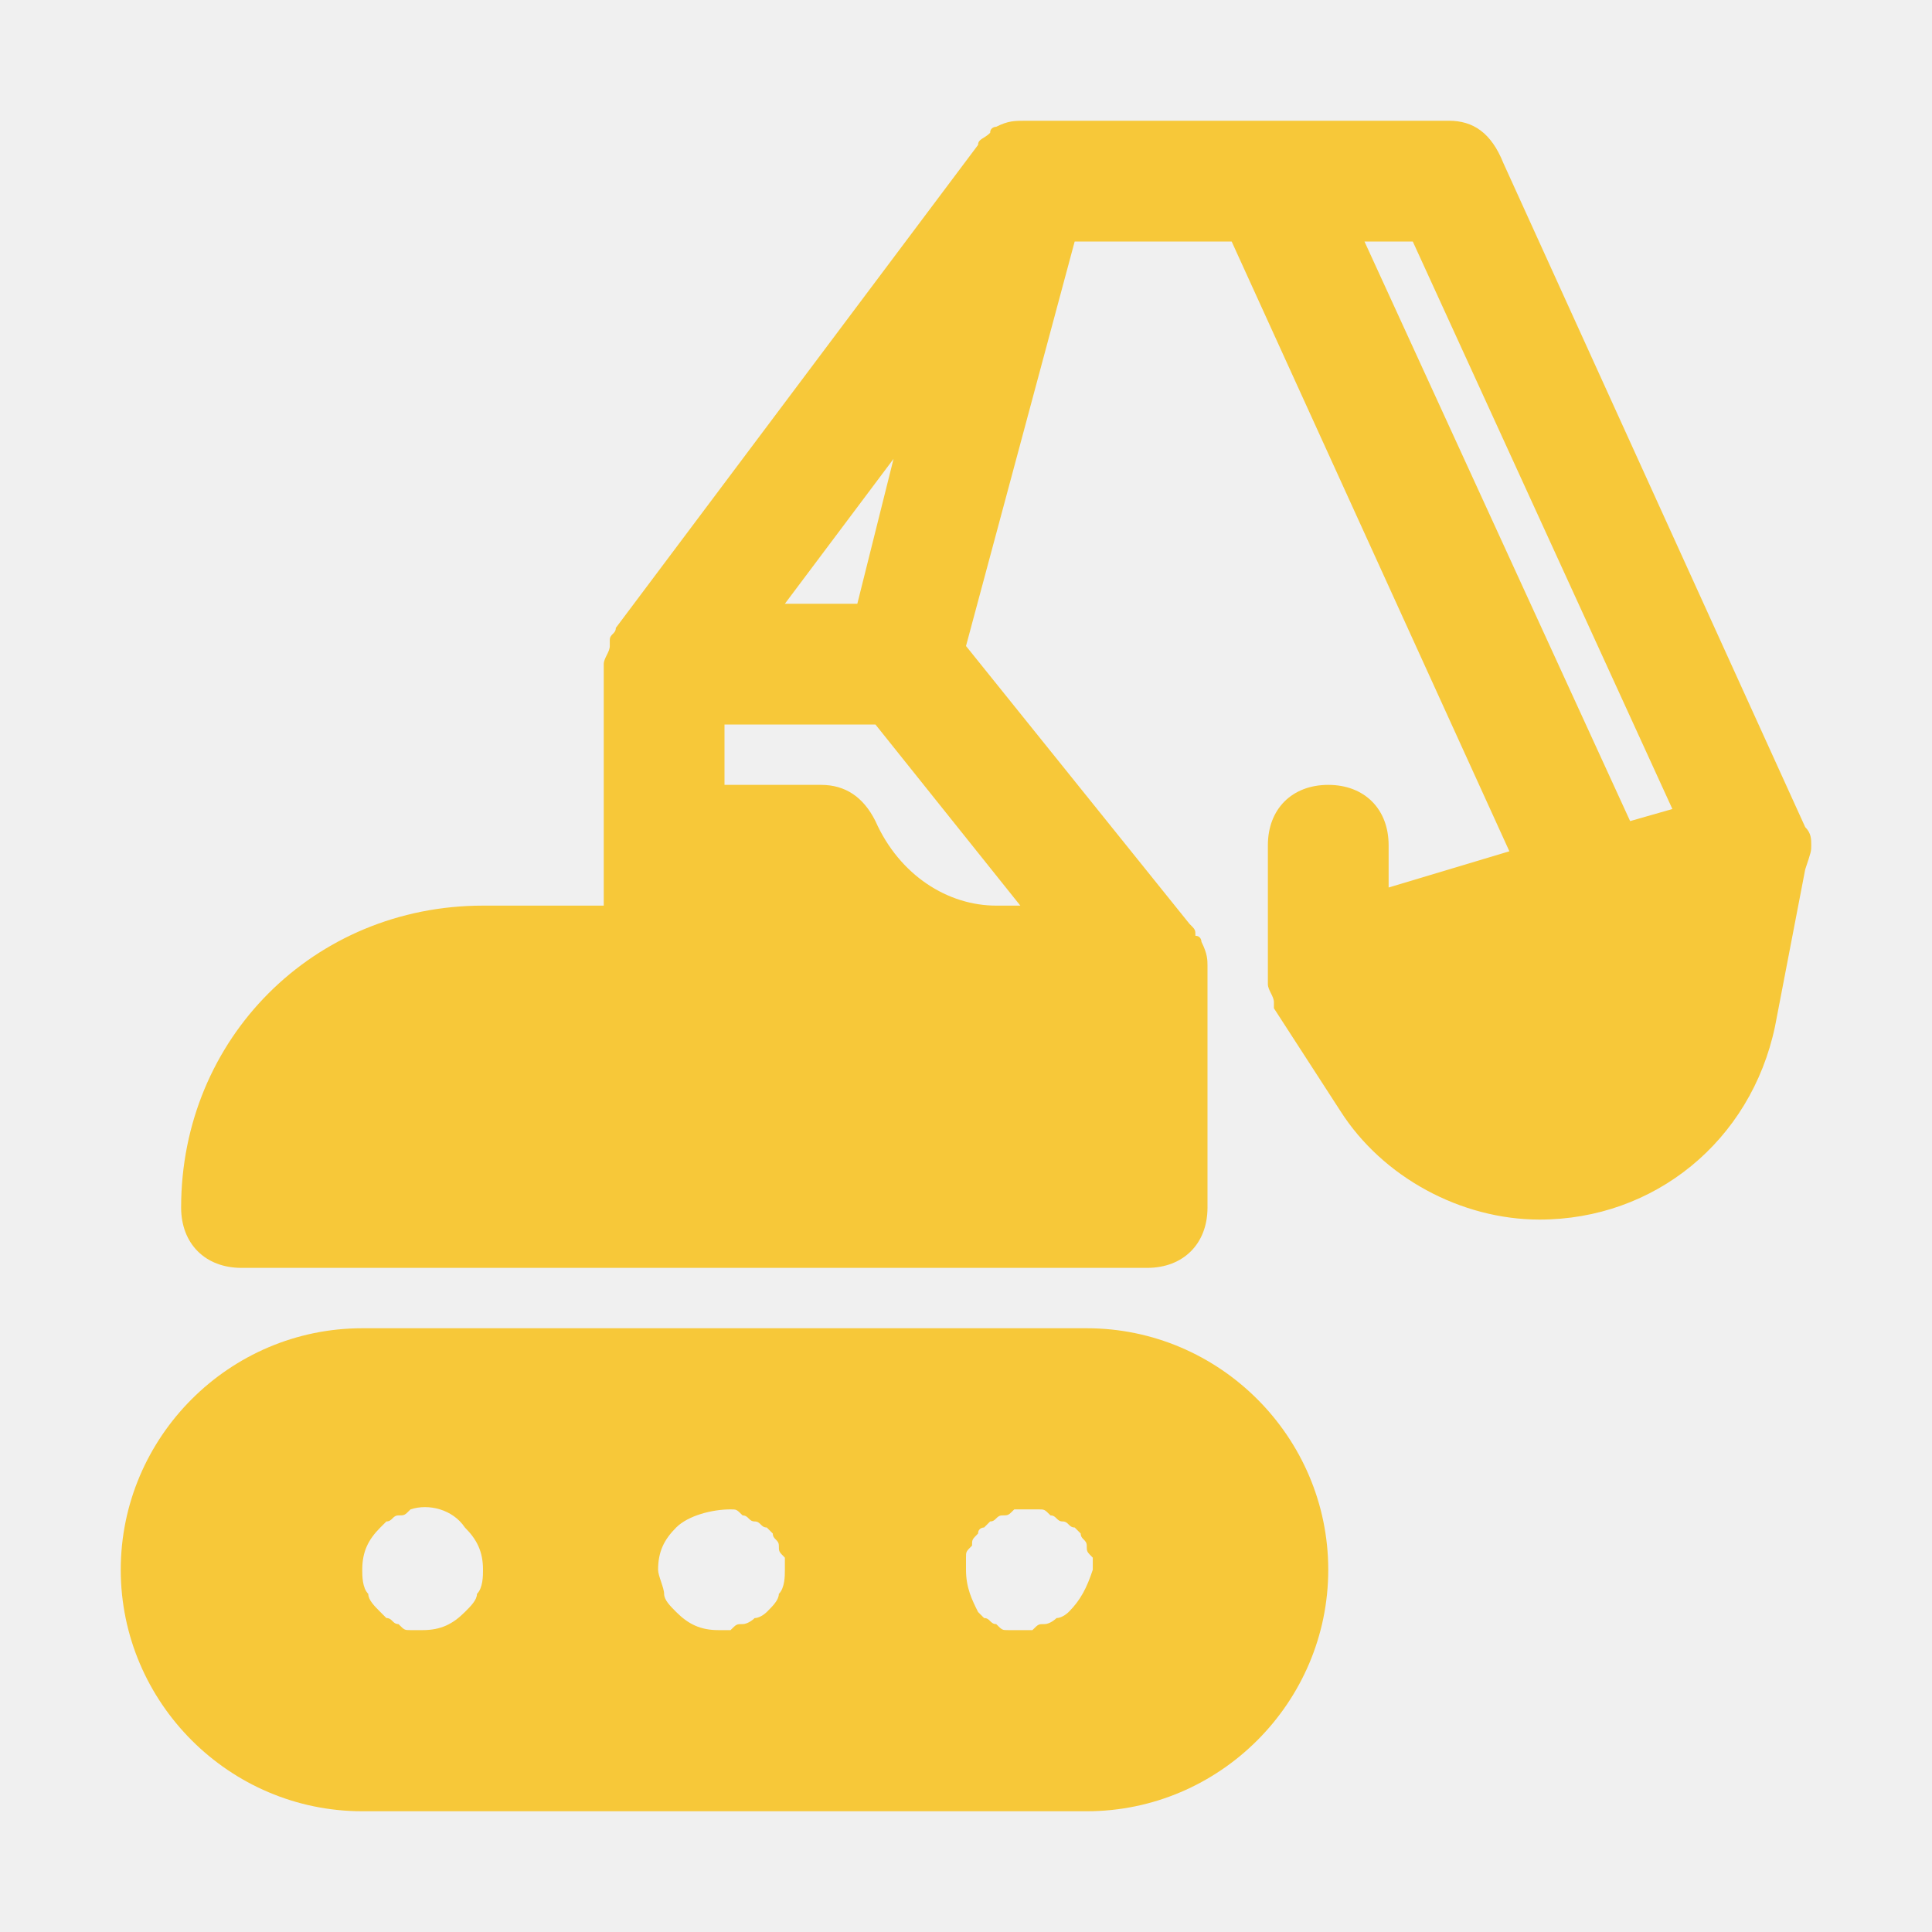
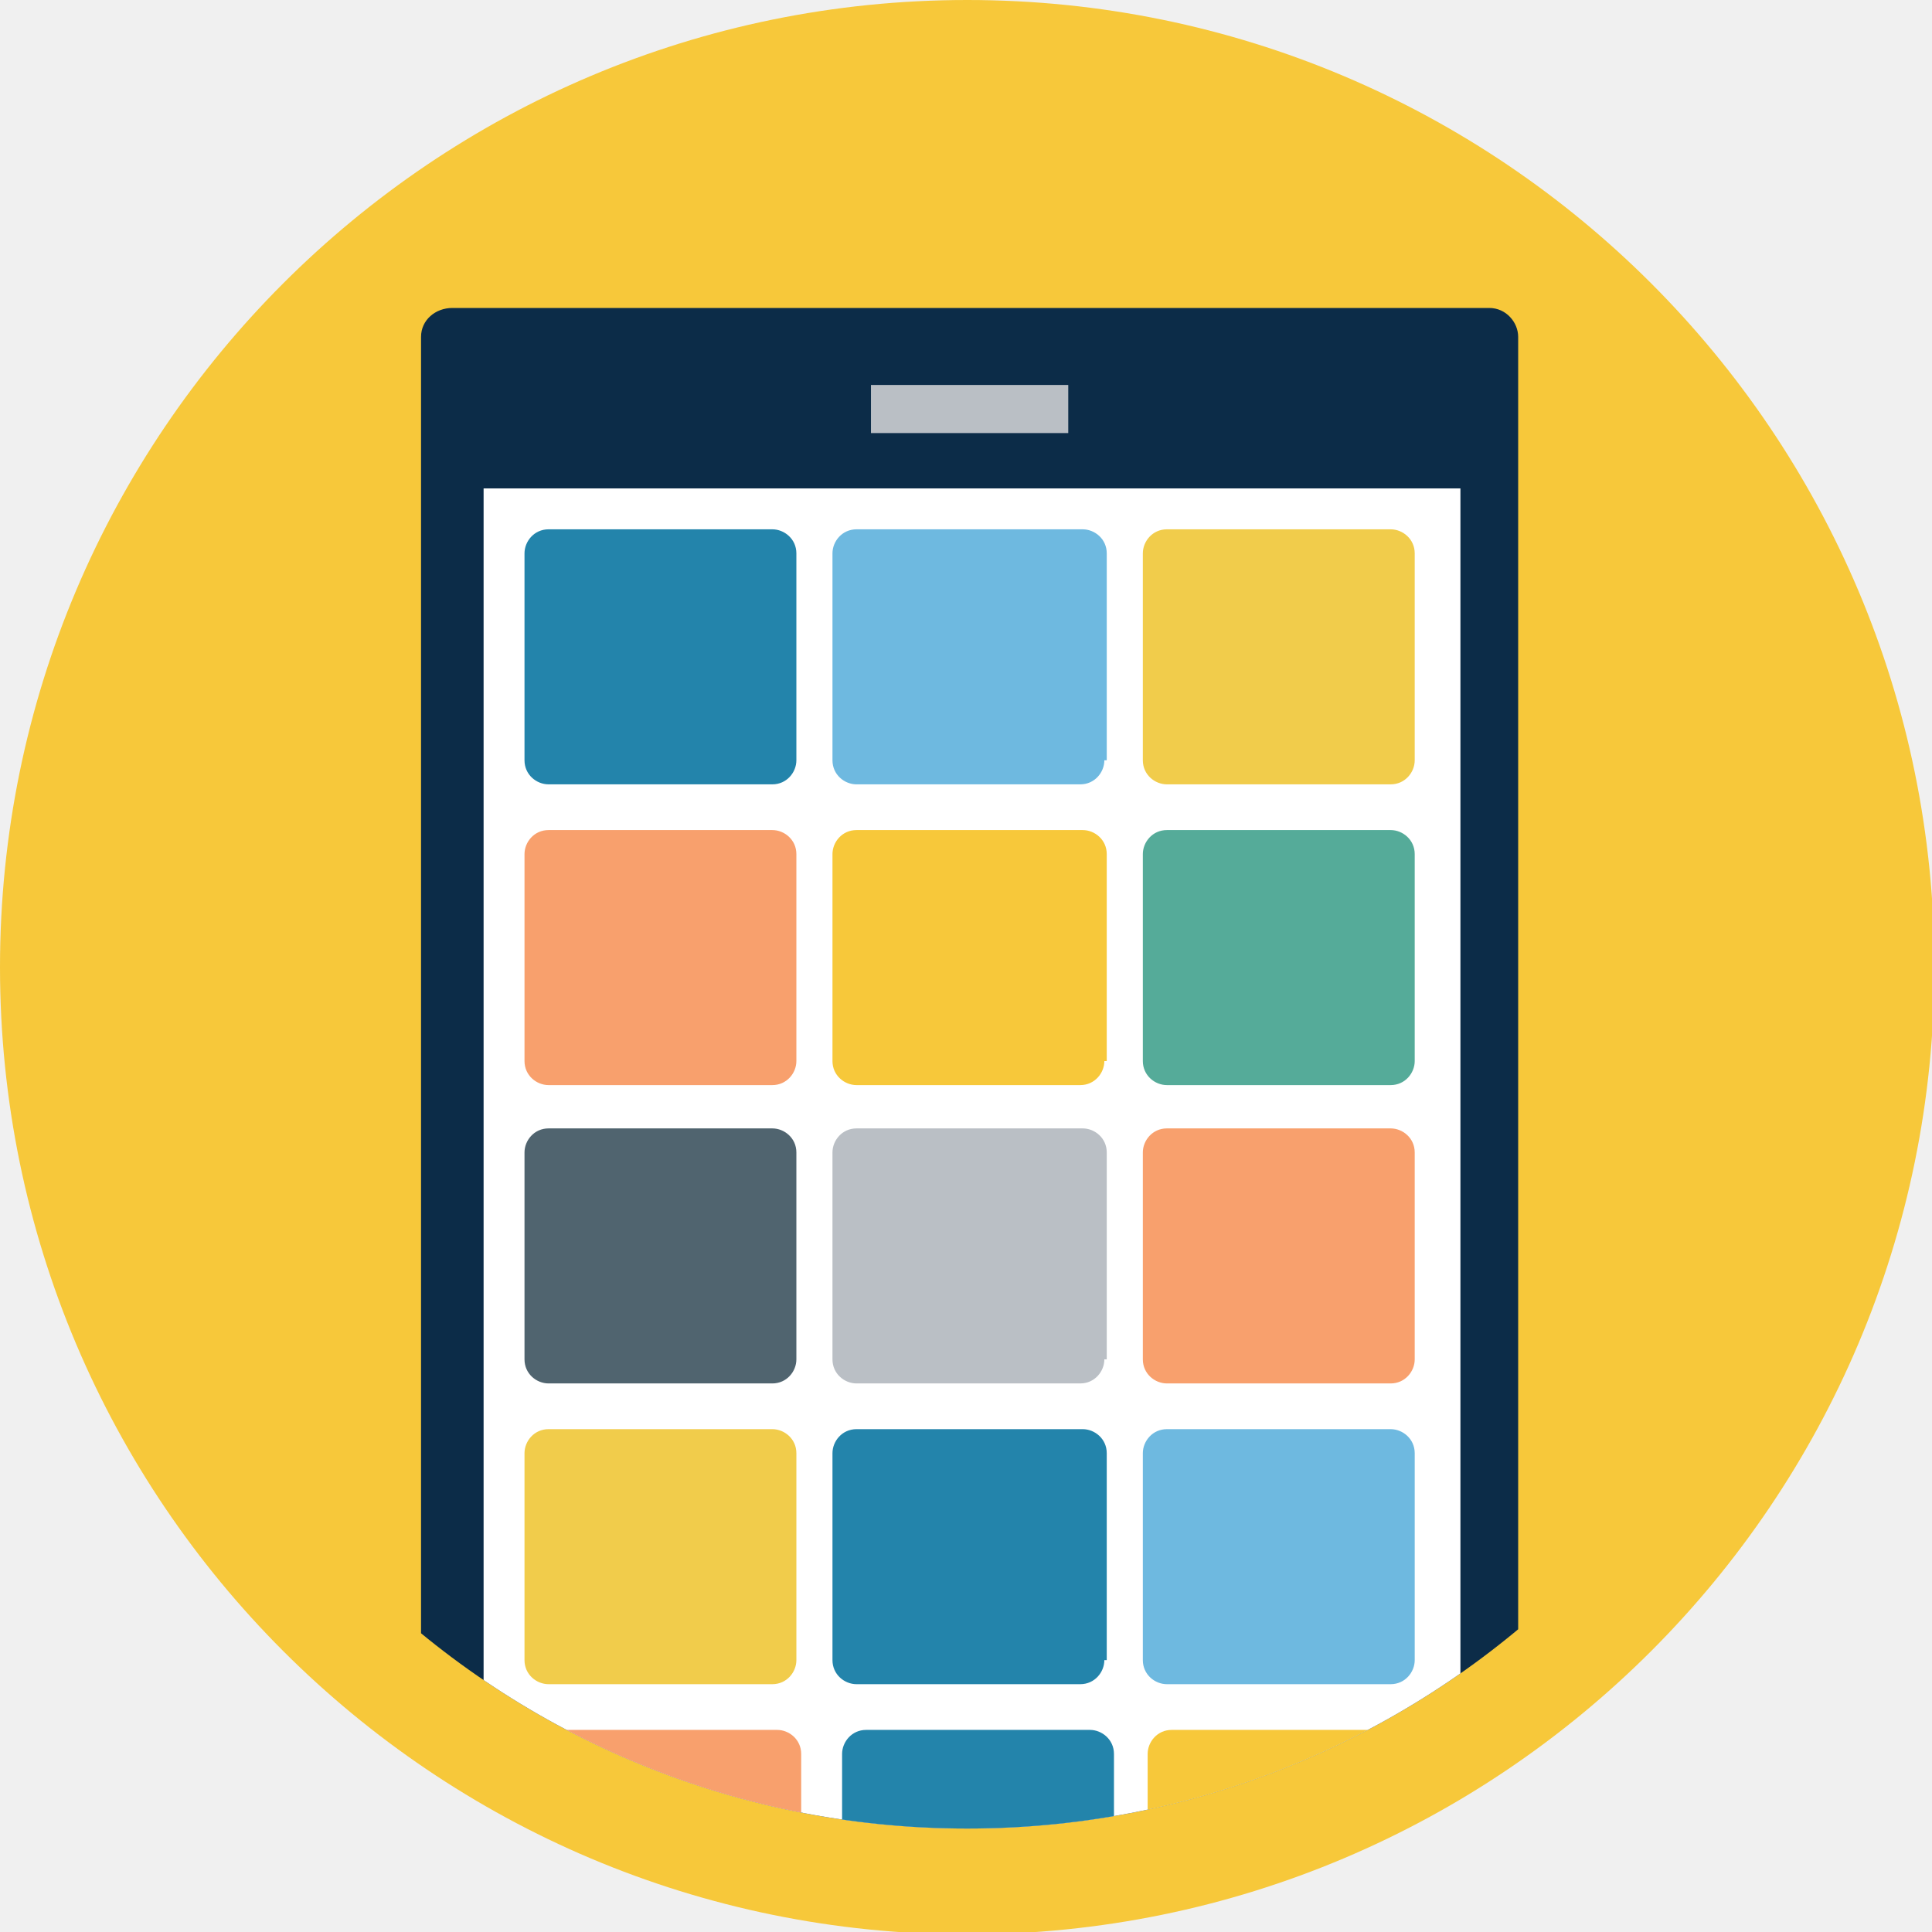
- <svg xmlns="http://www.w3.org/2000/svg" fill="#f7c839" height="256px" width="256px" version="1.1" id="Icons" viewBox="0 0 32 32" xml:space="preserve" stroke="#f7c839" stroke-width="0">
-   <g id="SVGRepo_bgCarrier" stroke-width="0" />
-   <g id="SVGRepo_tracerCarrier" stroke-linecap="round" stroke-linejoin="round" stroke="#CCCCCC" stroke-width="0.128" />
-   <g id="SVGRepo_iconCarrier">
-     <path d="M18,22H6c-2.2,0-4,1.8-4,4s1.8,4,4,4h12c2.2,0,4-1.8,4-4S20.2,22,18,22z M7.9,26.4c0,0.1-0.1,0.2-0.2,0.3 C7.5,26.9,7.3,27,7,27c-0.1,0-0.1,0-0.2,0c-0.1,0-0.1,0-0.2-0.1c-0.1,0-0.1-0.1-0.2-0.1c0,0-0.1-0.1-0.1-0.1 c-0.1-0.1-0.2-0.2-0.2-0.3C6,26.3,6,26.1,6,26c0-0.3,0.1-0.5,0.3-0.7c0,0,0.1-0.1,0.1-0.1c0.1,0,0.1-0.1,0.2-0.1 c0.1,0,0.1,0,0.2-0.1c0.3-0.1,0.7,0,0.9,0.3C7.9,25.5,8,25.7,8,26C8,26.1,8,26.3,7.9,26.4z M12.9,26.4c0,0.1-0.1,0.2-0.2,0.3 c0,0-0.1,0.1-0.2,0.1c0,0-0.1,0.1-0.2,0.1c-0.1,0-0.1,0-0.2,0.1c-0.1,0-0.1,0-0.2,0c-0.3,0-0.5-0.1-0.7-0.3 c-0.1-0.1-0.2-0.2-0.2-0.3c0-0.1-0.1-0.3-0.1-0.4c0-0.3,0.1-0.5,0.3-0.7c0.2-0.2,0.6-0.3,0.9-0.3c0.1,0,0.1,0,0.2,0.1 c0.1,0,0.1,0.1,0.2,0.1c0.1,0,0.1,0.1,0.2,0.1c0,0,0.1,0.1,0.1,0.1c0,0.1,0.1,0.1,0.1,0.2c0,0.1,0,0.1,0.1,0.2c0,0.1,0,0.1,0,0.2 C13,26.1,13,26.3,12.9,26.4z M17.7,26.7c0,0-0.1,0.1-0.2,0.1c0,0-0.1,0.1-0.2,0.1c-0.1,0-0.1,0-0.2,0.1c-0.1,0-0.1,0-0.2,0 c-0.1,0-0.1,0-0.2,0c-0.1,0-0.1,0-0.2-0.1c-0.1,0-0.1-0.1-0.2-0.1c0,0-0.1-0.1-0.1-0.1C16.1,26.5,16,26.3,16,26c0-0.1,0-0.1,0-0.2 c0-0.1,0-0.1,0.1-0.2c0-0.1,0-0.1,0.1-0.2c0-0.1,0.1-0.1,0.1-0.1c0,0,0.1-0.1,0.1-0.1c0.1,0,0.1-0.1,0.2-0.1c0.1,0,0.1,0,0.2-0.1 c0.1,0,0.3,0,0.4,0c0.1,0,0.1,0,0.2,0.1c0.1,0,0.1,0.1,0.2,0.1c0.1,0,0.1,0.1,0.2,0.1c0,0,0.1,0.1,0.1,0.1c0,0.1,0.1,0.1,0.1,0.2 c0,0.1,0,0.1,0.1,0.2c0,0.1,0,0.1,0,0.2C18,26.3,17.9,26.5,17.7,26.7z" />
-     <path d="M30,14c0-0.1,0-0.2-0.1-0.3c0,0,0,0,0,0l-5-11C24.7,2.2,24.4,2,24,2h-3c0,0,0,0,0,0h-4c-0.2,0-0.3,0-0.5,0.1 c0,0-0.1,0-0.1,0.1c0,0,0,0,0,0v0c-0.1,0.1-0.2,0.1-0.2,0.2l-6,8c0,0.1-0.1,0.1-0.1,0.2c0,0,0,0,0,0.1c0,0.1-0.1,0.2-0.1,0.3 c0,0,0,0,0,0v4H8c-2.8,0-5,2.2-5,5c0,0.6,0.4,1,1,1h15c0.6,0,1-0.4,1-1v-4c0-0.1,0-0.2-0.1-0.4c0,0,0-0.1-0.1-0.1 c0-0.1,0-0.1-0.1-0.2l-3.7-4.6L17.8,4h2.6L25,14.1l-2,0.6V14c0-0.6-0.4-1-1-1s-1,0.4-1,1v2c0,0,0,0,0,0.1c0,0.1,0,0.1,0,0.2 c0,0.1,0.1,0.2,0.1,0.3c0,0,0,0.1,0,0.1l1.1,1.7c0.7,1.1,2,1.8,3.3,1.8c1.9,0,3.5-1.3,3.9-3.2l0.5-2.6C30,14.1,30,14.1,30,14 C30,14,30,14,30,14z M12,12h2.5l2.4,3h-0.4c-0.8,0-1.6-0.5-2-1.4c-0.2-0.4-0.5-0.6-0.9-0.6H12V12z M14.8,7.6L14.2,10H13L14.8,7.6z M22.6,4h0.8l4.3,9.4l-0.7,0.2L22.6,4z" />
+ <svg xmlns="http://www.w3.org/2000/svg" xmlns:xlink="http://www.w3.org/1999/xlink" version="1.1" id="Layer_2" x="0" y="0" viewBox="0 0 80.3 80.3" style="enable-background:new 0 0 80.3 80.3" xml:space="preserve">
+   <style>.st5{fill:#F7C83A}.st7{fill:#f1cc4b}.st23{fill:#2384ab}.st24{fill:#babfc5}.st26{fill:#6eb9e0}.st27{fill:#f8a06d}</style>
+   <circle class="st5" cx="40.2" cy="40.2" r="40.2" />
+   <defs>
+     <circle id="SVGID_3_" cx="40.2" cy="40.2" r="35.8" />
+   </defs>
+   <clipPath id="SVGID_2_">
+     <use xlink:href="#SVGID_3_" style="overflow:visible" />
+   </clipPath>
+   <g style="clip-path:url(#SVGID_2_)">
+     <path d="M18.8 97.2c-.7 0-1.3-.6-1.3-1.3V14c0-.7.6-1.2 1.3-1.2h43.1c.7 0 1.2.6 1.2 1.2v81.9c0 .7-.6 1.3-1.2 1.3H18.8z" style="fill:#0c2c48" />
+     <path style="fill:#fff" d="M20.1 20.3h40.6v69.4H20.1z" />
+     <path class="st24" d="M36.2 16h8.2v2h-8.2z" />
+     <g>
+       <path class="st23" d="M33.1 31.6c0 .5-.4 1-1 1h-9.3c-.5 0-1-.4-1-1V23c0-.5.4-1 1-1h9.3c.5 0 1 .4 1 1v8.6z" />
+       <path class="st26" d="M45.9 31.6c0 .5-.4 1-1 1h-9.3c-.5 0-1-.4-1-1V23c0-.5.4-1 1-1H45c.5 0 1 .4 1 1v8.6z" />
+       <path class="st7" d="M58.8 31.6c0 .5-.4 1-1 1h-9.3c-.5 0-1-.4-1-1V23c0-.5.4-1 1-1h9.3c.5 0 1 .4 1 1v8.6z" />
+       <path class="st27" d="M33.1 44.1c0 .5-.4 1-1 1h-9.3c-.5 0-1-.4-1-1v-8.6c0-.5.4-1 1-1h9.3c.5 0 1 .4 1 1v8.6z" />
+       <path class="st5" d="M45.9 44.1c0 .5-.4 1-1 1h-9.3c-.5 0-1-.4-1-1v-8.6c0-.5.4-1 1-1H45c.5 0 1 .4 1 1v8.6z" />
+       <path d="M58.8 44.1c0 .5-.4 1-1 1h-9.3c-.5 0-1-.4-1-1v-8.6c0-.5.4-1 1-1h9.3c.5 0 1 .4 1 1v8.6z" style="fill:#55ab99" />
+       <g>
+         <path d="M33.1 56.5c0 .5-.4 1-1 1h-9.3c-.5 0-1-.4-1-1v-8.6c0-.5.4-1 1-1h9.3c.5 0 1 .4 1 1v8.6z" style="fill:#50646f" />
+         <path class="st24" d="M45.9 56.5c0 .5-.4 1-1 1h-9.3c-.5 0-1-.4-1-1v-8.6c0-.5.4-1 1-1H45c.5 0 1 .4 1 1v8.6z" />
+         <path class="st27" d="M58.8 56.5c0 .5-.4 1-1 1h-9.3c-.5 0-1-.4-1-1v-8.6c0-.5.4-1 1-1h9.3c.5 0 1 .4 1 1v8.6z" />
+       </g>
+       <g>
+         <path class="st7" d="M33.1 69c0 .5-.4 1-1 1h-9.3c-.5 0-1-.4-1-1v-8.6c0-.5.4-1 1-1h9.3c.5 0 1 .4 1 1V69z" />
+         <path class="st23" d="M45.9 69c0 .5-.4 1-1 1h-9.3c-.5 0-1-.4-1-1v-8.6c0-.5.4-1 1-1H45c.5 0 1 .4 1 1V69z" />
+         <path class="st26" d="M58.8 69c0 .5-.4 1-1 1h-9.3c-.5 0-1-.4-1-1v-8.6c0-.5.4-1 1-1h9.3c.5 0 1 .4 1 1V69z" />
+       </g>
+       <g>
+         <path class="st27" d="M33.3 81.5c0 .5-.4 1-1 1H23c-.5 0-1-.4-1-1v-8.6c0-.5.4-1 1-1h9.3c.5 0 1 .4 1 1v8.6z" />
+         <path class="st23" d="M46.2 81.5c0 .5-.4 1-1 1H36c-.5 0-1-.4-1-1v-8.6c0-.5.4-1 1-1h9.3c.5 0 1 .4 1 1v8.6z" />
+         <path class="st5" d="M59 81.5c0 .5-.4 1-1 1h-9.3c-.5 0-1-.4-1-1v-8.6c0-.5.4-1 1-1H58c.5 0 1 .4 1 1v8.6z" />
+       </g>
+     </g>
  </g>
</svg>
